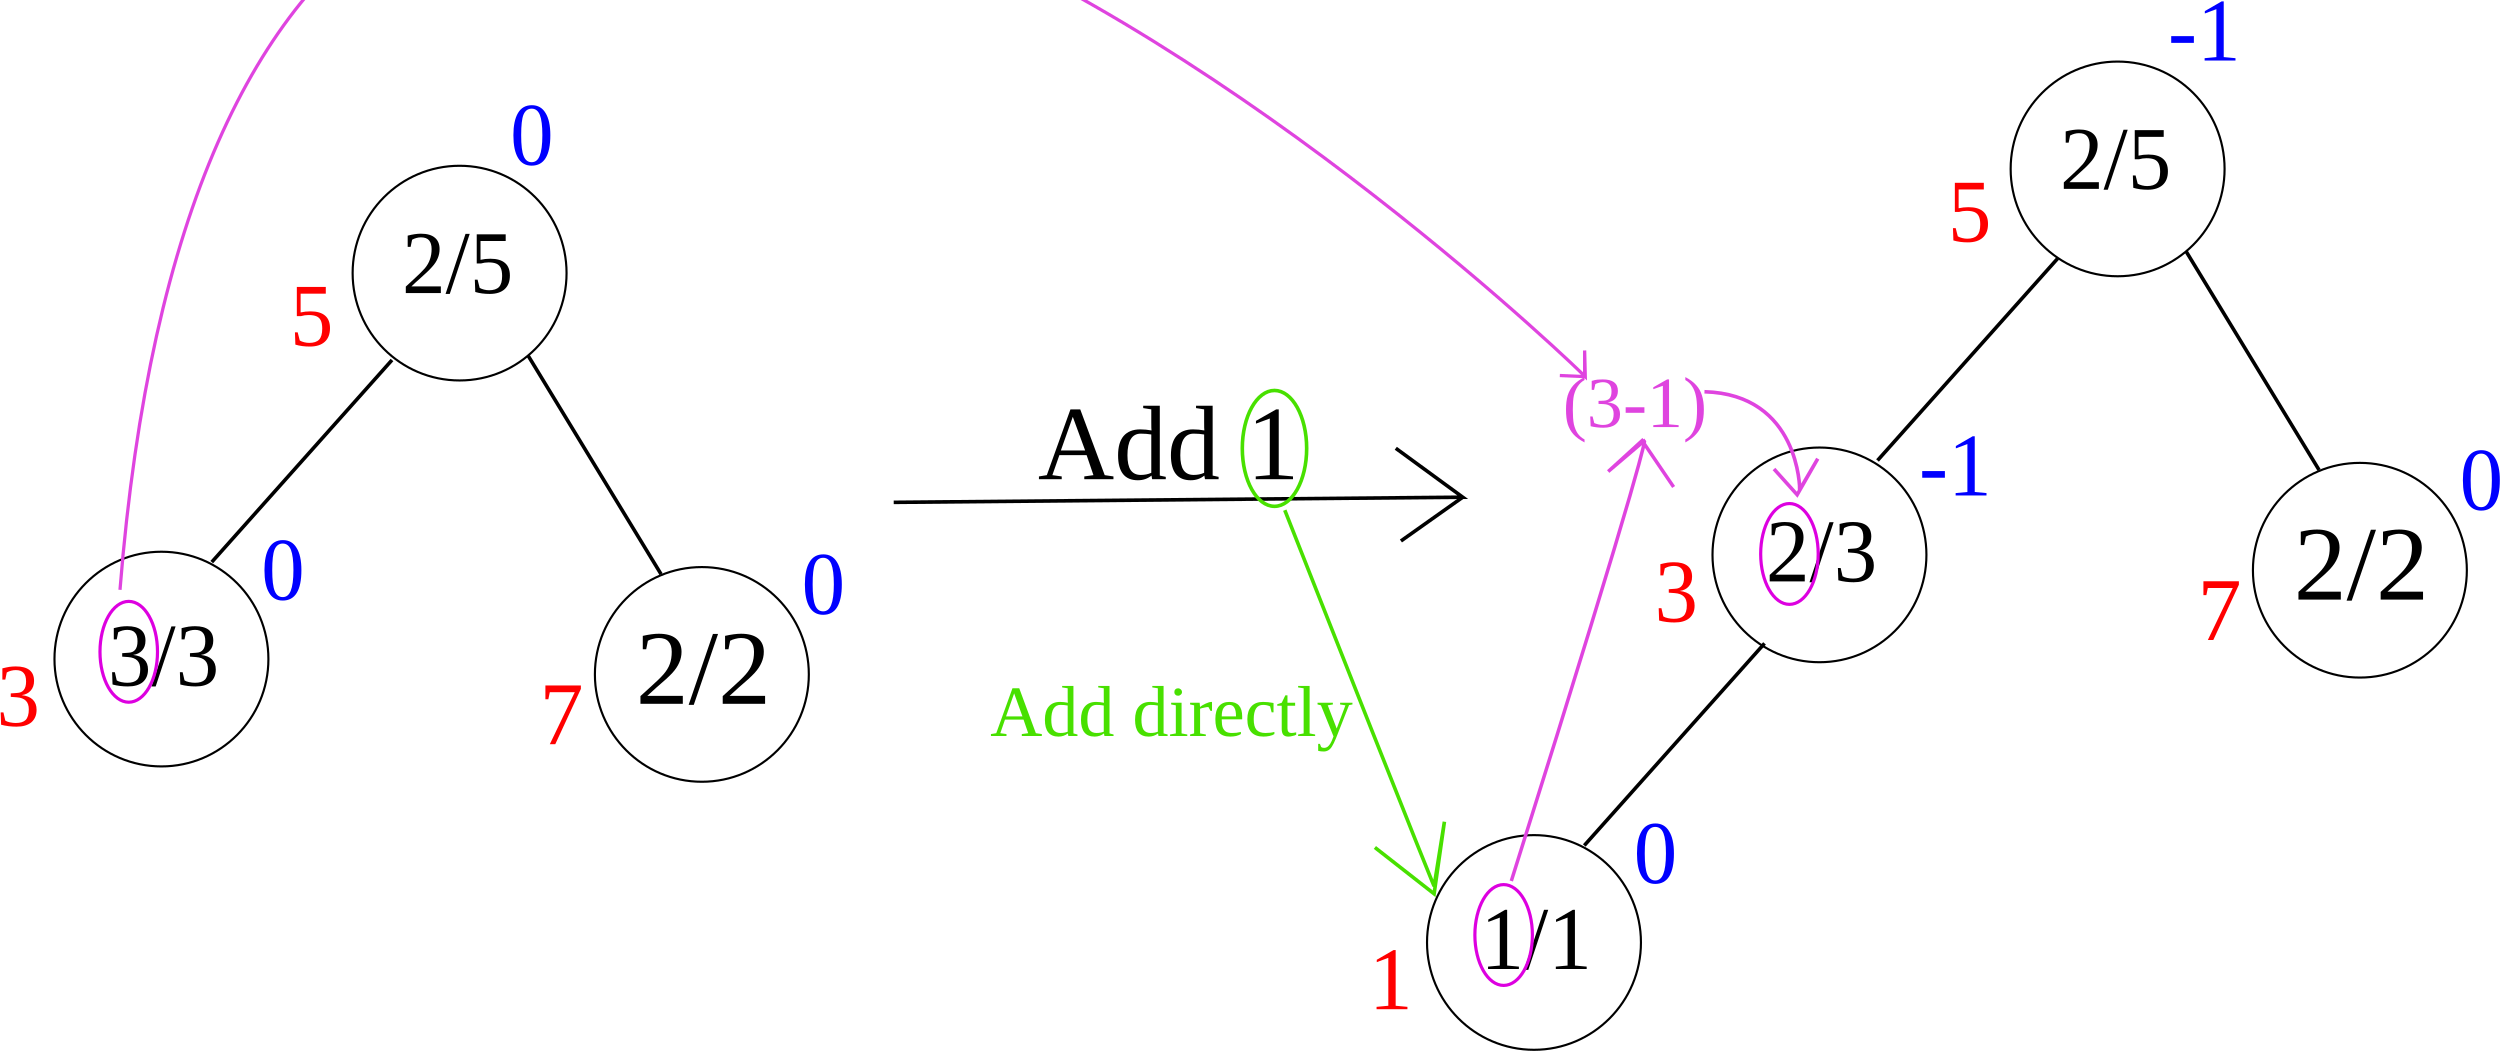
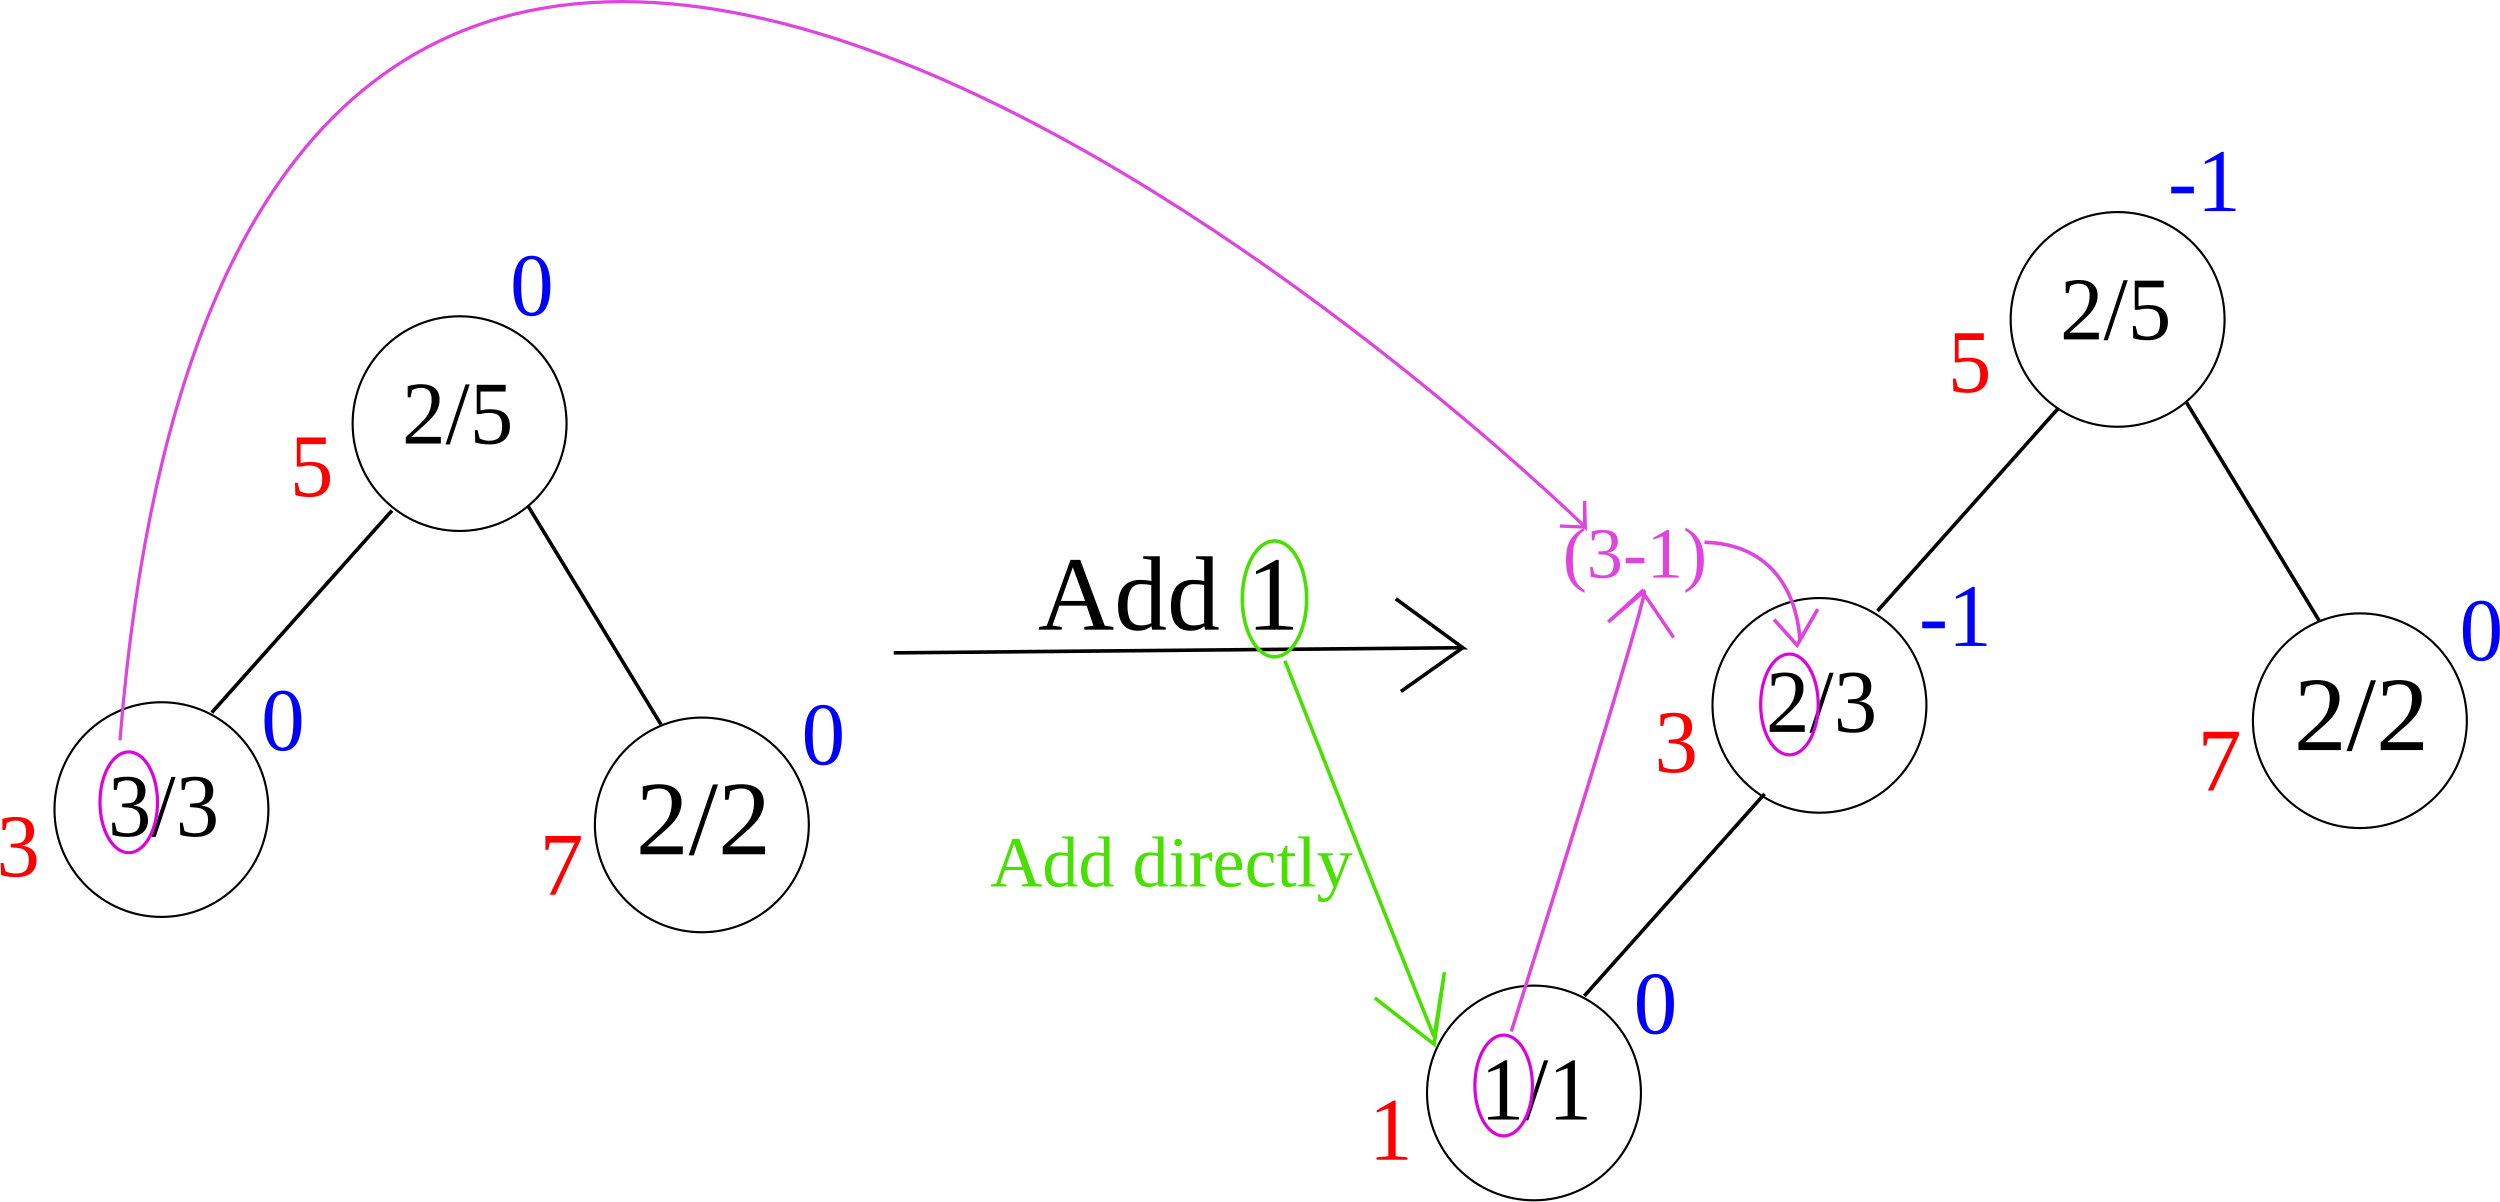
- <svg xmlns="http://www.w3.org/2000/svg" width="183.503mm" height="77.136mm" viewBox="0 0 183.503 77.136" version="1.1" id="svg972">
+ <svg xmlns="http://www.w3.org/2000/svg" width="183.503mm" height="88.183mm" viewBox="0 0 183.503 88.183" version="1.1" id="svg972">
  <defs id="defs966" />
-   <g id="layer1" transform="translate(-1.99034,-29.81108)">
+   <g id="layer1" transform="translate(-1.99034,-18.76423)">
    <ellipse style="opacity:1;fill:none;fill-opacity:1;fill-rule:nonzero;stroke:#000000;stroke-width:0.157;stroke-miterlimit:4;stroke-dasharray:none;stroke-opacity:1;paint-order:stroke markers fill" id="path815-5-2-1-4" cx="53.508" cy="79.314" rx="7.851" ry="7.879" />
    <text xml:space="preserve" style="font-style:normal;font-variant:normal;font-weight:normal;font-stretch:normal;font-size:7.761px;line-height:1.25;font-family:'Times New Roman';-inkscape-font-specification:'Times New Roman, Normal';font-variant-ligatures:normal;font-variant-caps:normal;font-variant-numeric:normal;font-feature-settings:normal;text-align:start;letter-spacing:0px;word-spacing:0px;writing-mode:lr-tb;text-anchor:start;fill:#000000;fill-opacity:1;stroke:none;stroke-width:0.265" x="48.655" y="81.465" id="text715">
      <tspan id="tspan713" x="48.655" y="81.465" style="stroke-width:0.265">2/2</tspan>
    </text>
    <text xml:space="preserve" style="font-style:normal;font-variant:normal;font-weight:normal;font-stretch:normal;font-size:6.488px;line-height:1.25;font-family:'Times New Roman';-inkscape-font-specification:'Times New Roman, Normal';font-variant-ligatures:normal;font-variant-caps:normal;font-variant-numeric:normal;font-feature-settings:normal;text-align:start;letter-spacing:0px;word-spacing:0px;writing-mode:lr-tb;text-anchor:start;fill:#0000ff;fill-opacity:1;stroke:none;stroke-width:0.221" x="61.698" y="73.814" id="text116-8-8-3" transform="scale(0.9858038,1.014401)">
      <tspan id="tspan114-5-4-8" x="61.698" y="73.814" style="fill:#0000ff;stroke-width:0.221">0</tspan>
    </text>
    <text xml:space="preserve" style="font-style:normal;font-variant:normal;font-weight:normal;font-stretch:normal;font-size:6.488px;line-height:1.25;font-family:'Times New Roman';-inkscape-font-specification:'Times New Roman, Normal';font-variant-ligatures:normal;font-variant-caps:normal;font-variant-numeric:normal;font-feature-settings:normal;text-align:start;letter-spacing:0px;word-spacing:0px;writing-mode:lr-tb;text-anchor:start;fill:#ff0000;fill-opacity:1;stroke:none;stroke-width:0.221" x="42.206" y="83.238" id="text88-2-2" transform="scale(0.9858038,1.014401)">
      <tspan id="tspan86-9-4" x="42.206" y="83.238" style="fill:#ff0000;stroke-width:0.221">7</tspan>
    </text>
    <path style="fill:none;stroke:#000000;stroke-width:0.265px;stroke-linecap:butt;stroke-linejoin:miter;stroke-opacity:1" d="m 67.59,66.684 41.766,-0.378 -4.914,-3.591" id="path753" />
    <path style="fill:none;stroke:#000000;stroke-width:0.265px;stroke-linecap:butt;stroke-linejoin:miter;stroke-opacity:1" d="m 109.356,66.306 -4.536,3.213" id="path755" />
    <text xml:space="preserve" style="font-style:normal;font-variant:normal;font-weight:normal;font-stretch:normal;font-size:7.761px;line-height:1.25;font-family:'Times New Roman';-inkscape-font-specification:'Times New Roman, Normal';font-variant-ligatures:normal;font-variant-caps:normal;font-variant-numeric:normal;font-feature-settings:normal;text-align:start;letter-spacing:0px;word-spacing:0px;writing-mode:lr-tb;text-anchor:start;fill:#000000;fill-opacity:1;stroke:none;stroke-width:0.265" x="78.173" y="64.984" id="text759">
      <tspan id="tspan757" x="78.173" y="64.984" style="stroke-width:0.265">Add 1</tspan>
    </text>
    <ellipse style="opacity:1;fill:none;fill-opacity:1;fill-rule:nonzero;stroke:#000000;stroke-width:0.157;stroke-miterlimit:4;stroke-dasharray:none;stroke-opacity:1;paint-order:stroke markers fill" id="path815-2-2" cx="35.725" cy="49.858" rx="7.851" ry="7.879" />
    <ellipse style="opacity:1;fill:none;fill-opacity:1;fill-rule:nonzero;stroke:#000000;stroke-width:0.157;stroke-miterlimit:4;stroke-dasharray:none;stroke-opacity:1;paint-order:stroke markers fill" id="path815-6-0-8" cx="13.84" cy="78.188" rx="7.851" ry="7.879" />
    <text xml:space="preserve" style="font-style:normal;font-variant:normal;font-weight:normal;font-stretch:normal;font-size:6.488px;line-height:1.25;font-family:'Times New Roman';-inkscape-font-specification:'Times New Roman, Normal';font-variant-ligatures:normal;font-variant-caps:normal;font-variant-numeric:normal;font-feature-settings:normal;text-align:start;letter-spacing:0px;word-spacing:0px;writing-mode:lr-tb;text-anchor:start;fill:#000000;fill-opacity:1;stroke:none;stroke-width:0.221" x="31.955" y="50.596" id="text68-5-0" transform="scale(0.9858038,1.014401)">
      <tspan id="tspan66-7-7" x="31.955" y="50.596" style="stroke-width:0.221">2/5</tspan>
    </text>
    <text xml:space="preserve" style="font-style:normal;font-variant:normal;font-weight:normal;font-stretch:normal;font-size:6.488px;line-height:1.25;font-family:'Times New Roman';-inkscape-font-specification:'Times New Roman, Normal';font-variant-ligatures:normal;font-variant-caps:normal;font-variant-numeric:normal;font-feature-settings:normal;text-align:start;letter-spacing:0px;word-spacing:0px;writing-mode:lr-tb;text-anchor:start;fill:#000000;fill-opacity:1;stroke:none;stroke-width:0.221" x="10.054" y="78.999" id="text76-5-2" transform="scale(0.9858038,1.014401)">
      <tspan id="tspan74-3-3" x="10.054" y="78.999" style="stroke-width:0.221">3/3</tspan>
    </text>
    <text xml:space="preserve" style="font-style:normal;font-variant:normal;font-weight:normal;font-stretch:normal;font-size:6.488px;line-height:1.25;font-family:'Times New Roman';-inkscape-font-specification:'Times New Roman, Normal';font-variant-ligatures:normal;font-variant-caps:normal;font-variant-numeric:normal;font-feature-settings:normal;text-align:start;letter-spacing:0px;word-spacing:0px;writing-mode:lr-tb;text-anchor:start;fill:#ff0000;fill-opacity:1;stroke:none;stroke-width:0.221" x="23.606" y="54.405" id="text88-2-6" transform="scale(0.9858038,1.014401)">
      <tspan id="tspan86-9-49" x="23.606" y="54.405" style="fill:#ff0000;stroke-width:0.221">5</tspan>
    </text>
    <text xml:space="preserve" style="font-style:normal;font-variant:normal;font-weight:normal;font-stretch:normal;font-size:6.488px;line-height:1.25;font-family:'Times New Roman';-inkscape-font-specification:'Times New Roman, Normal';font-variant-ligatures:normal;font-variant-caps:normal;font-variant-numeric:normal;font-feature-settings:normal;text-align:start;letter-spacing:0px;word-spacing:0px;writing-mode:lr-tb;text-anchor:start;fill:#ff0000;fill-opacity:1;stroke:none;stroke-width:0.221" x="1.756" y="81.909" id="text92-8-2" transform="scale(0.9858038,1.014401)">
      <tspan id="tspan90-4-8" x="1.756" y="81.909" style="fill:#ff0000;stroke-width:0.221">3</tspan>
    </text>
    <text xml:space="preserve" style="font-style:normal;font-variant:normal;font-weight:normal;font-stretch:normal;font-size:6.488px;line-height:1.25;font-family:'Times New Roman';-inkscape-font-specification:'Times New Roman, Normal';font-variant-ligatures:normal;font-variant-caps:normal;font-variant-numeric:normal;font-feature-settings:normal;text-align:start;letter-spacing:0px;word-spacing:0px;writing-mode:lr-tb;text-anchor:start;fill:#0000ff;fill-opacity:1;stroke:none;stroke-width:0.221" x="39.995" y="41.312" id="text104-0-3" transform="scale(0.9858038,1.014401)">
      <tspan id="tspan102-9-6" x="39.995" y="41.312" style="fill:#0000ff;stroke-width:0.221">0</tspan>
      <tspan x="39.995" y="49.422" style="fill:#0000ff;stroke-width:0.221" id="tspan1131" />
    </text>
    <text xml:space="preserve" style="font-style:normal;font-variant:normal;font-weight:normal;font-stretch:normal;font-size:6.488px;line-height:1.25;font-family:'Times New Roman';-inkscape-font-specification:'Times New Roman, Normal';font-variant-ligatures:normal;font-variant-caps:normal;font-variant-numeric:normal;font-feature-settings:normal;text-align:start;letter-spacing:0px;word-spacing:0px;writing-mode:lr-tb;text-anchor:start;fill:#0000ff;fill-opacity:1;stroke:none;stroke-width:0.221" x="21.459" y="72.781" id="text116-8-8-8" transform="scale(0.9858038,1.014401)">
      <tspan id="tspan114-5-4-2" x="21.459" y="72.781" style="fill:#0000ff;stroke-width:0.221">0</tspan>
    </text>
    <path style="fill:none;stroke:#000000;stroke-width:0.265px;stroke-linecap:butt;stroke-linejoin:miter;stroke-opacity:1" d="M 30.763,56.236 17.533,71.07" id="path956-6" />
    <path style="fill:none;stroke:#000000;stroke-width:0.265px;stroke-linecap:butt;stroke-linejoin:miter;stroke-opacity:1" d="m 40.759,55.923 9.755,16.036" id="path1129" />
    <flowRoot xml:space="preserve" id="flowRoot1133" style="font-style:normal;font-variant:normal;font-weight:normal;font-stretch:normal;font-size:29.333px;line-height:1.25;font-family:'Times New Roman';-inkscape-font-specification:'Times New Roman, Normal';font-variant-ligatures:normal;font-variant-caps:normal;font-variant-numeric:normal;font-feature-settings:normal;text-align:start;letter-spacing:0px;word-spacing:0px;writing-mode:lr-tb;text-anchor:start;fill:#000000;fill-opacity:1;stroke:none">
      <flowRegion id="flowRegion1135">
        <rect id="rect1137" width="305.714" height="241.429" x="-41.429" y="126.805" />
      </flowRegion>
      <flowPara id="flowPara1139" />
    </flowRoot>
    <ellipse style="opacity:1;fill:none;fill-opacity:1;fill-rule:nonzero;stroke:#000000;stroke-width:0.157;stroke-miterlimit:4;stroke-dasharray:none;stroke-opacity:1;paint-order:stroke markers fill" id="path815-5-2-1-4-0" cx="175.209" cy="71.666" rx="7.851" ry="7.879" />
    <text xml:space="preserve" style="font-style:normal;font-variant:normal;font-weight:normal;font-stretch:normal;font-size:7.761px;line-height:1.25;font-family:'Times New Roman';-inkscape-font-specification:'Times New Roman, Normal';font-variant-ligatures:normal;font-variant-caps:normal;font-variant-numeric:normal;font-feature-settings:normal;text-align:start;letter-spacing:0px;word-spacing:0px;writing-mode:lr-tb;text-anchor:start;fill:#000000;fill-opacity:1;stroke:none;stroke-width:0.265" x="170.356" y="73.817" id="text715-8">
      <tspan id="tspan713-2" x="170.356" y="73.817" style="stroke-width:0.265">2/2</tspan>
    </text>
    <text xml:space="preserve" style="font-style:normal;font-variant:normal;font-weight:normal;font-stretch:normal;font-size:6.488px;line-height:1.25;font-family:'Times New Roman';-inkscape-font-specification:'Times New Roman, Normal';font-variant-ligatures:normal;font-variant-caps:normal;font-variant-numeric:normal;font-feature-settings:normal;text-align:start;letter-spacing:0px;word-spacing:0px;writing-mode:lr-tb;text-anchor:start;fill:#0000ff;fill-opacity:1;stroke:none;stroke-width:0.221" x="185.152" y="66.274" id="text116-8-8-3-3" transform="scale(0.9858038,1.014401)">
      <tspan id="tspan114-5-4-8-9" x="185.152" y="66.274" style="fill:#0000ff;stroke-width:0.221">0</tspan>
    </text>
    <text xml:space="preserve" style="font-style:normal;font-variant:normal;font-weight:normal;font-stretch:normal;font-size:6.488px;line-height:1.25;font-family:'Times New Roman';-inkscape-font-specification:'Times New Roman, Normal';font-variant-ligatures:normal;font-variant-caps:normal;font-variant-numeric:normal;font-feature-settings:normal;text-align:start;letter-spacing:0px;word-spacing:0px;writing-mode:lr-tb;text-anchor:start;fill:#ff0000;fill-opacity:1;stroke:none;stroke-width:0.221" x="165.659" y="75.699" id="text88-2-2-1" transform="scale(0.9858038,1.014401)">
      <tspan id="tspan86-9-4-9" x="165.659" y="75.699" style="fill:#ff0000;stroke-width:0.221">7</tspan>
    </text>
    <ellipse style="opacity:1;fill:none;fill-opacity:1;fill-rule:nonzero;stroke:#000000;stroke-width:0.157;stroke-miterlimit:4;stroke-dasharray:none;stroke-opacity:1;paint-order:stroke markers fill" id="path815-2-2-8" cx="157.426" cy="42.21" rx="7.851" ry="7.879" />
    <ellipse style="opacity:1;fill:none;fill-opacity:1;fill-rule:nonzero;stroke:#000000;stroke-width:0.157;stroke-miterlimit:4;stroke-dasharray:none;stroke-opacity:1;paint-order:stroke markers fill" id="path815-6-0-8-0" cx="135.541" cy="70.54" rx="7.851" ry="7.879" />
    <text xml:space="preserve" style="font-style:normal;font-variant:normal;font-weight:normal;font-stretch:normal;font-size:6.488px;line-height:1.25;font-family:'Times New Roman';-inkscape-font-specification:'Times New Roman, Normal';font-variant-ligatures:normal;font-variant-caps:normal;font-variant-numeric:normal;font-feature-settings:normal;text-align:start;letter-spacing:0px;word-spacing:0px;writing-mode:lr-tb;text-anchor:start;fill:#000000;fill-opacity:1;stroke:none;stroke-width:0.221" x="155.408" y="43.056" id="text68-5-0-2" transform="scale(0.9858038,1.014401)">
      <tspan id="tspan66-7-7-2" x="155.408" y="43.056" style="stroke-width:0.221">2/5</tspan>
    </text>
    <text xml:space="preserve" style="font-style:normal;font-variant:normal;font-weight:normal;font-stretch:normal;font-size:6.488px;line-height:1.25;font-family:'Times New Roman';-inkscape-font-specification:'Times New Roman, Normal';font-variant-ligatures:normal;font-variant-caps:normal;font-variant-numeric:normal;font-feature-settings:normal;text-align:start;letter-spacing:0px;word-spacing:0px;writing-mode:lr-tb;text-anchor:start;fill:#000000;fill-opacity:1;stroke:none;stroke-width:0.221" x="133.508" y="71.459" id="text76-5-2-7" transform="scale(0.9858038,1.014401)">
      <tspan id="tspan74-3-3-6" x="133.508" y="71.459" style="stroke-width:0.221">2/3</tspan>
    </text>
    <text xml:space="preserve" style="font-style:normal;font-variant:normal;font-weight:normal;font-stretch:normal;font-size:6.488px;line-height:1.25;font-family:'Times New Roman';-inkscape-font-specification:'Times New Roman, Normal';font-variant-ligatures:normal;font-variant-caps:normal;font-variant-numeric:normal;font-feature-settings:normal;text-align:start;letter-spacing:0px;word-spacing:0px;writing-mode:lr-tb;text-anchor:start;fill:#ff0000;fill-opacity:1;stroke:none;stroke-width:0.221" x="147.06" y="46.866" id="text88-2-6-5" transform="scale(0.9858038,1.014401)">
      <tspan id="tspan86-9-49-1" x="147.06" y="46.866" style="fill:#ff0000;stroke-width:0.221">5</tspan>
    </text>
    <text xml:space="preserve" style="font-style:normal;font-variant:normal;font-weight:normal;font-stretch:normal;font-size:6.488px;line-height:1.25;font-family:'Times New Roman';-inkscape-font-specification:'Times New Roman, Normal';font-variant-ligatures:normal;font-variant-caps:normal;font-variant-numeric:normal;font-feature-settings:normal;text-align:start;letter-spacing:0px;word-spacing:0px;writing-mode:lr-tb;text-anchor:start;fill:#ff0000;fill-opacity:1;stroke:none;stroke-width:0.221" x="125.21" y="74.369" id="text92-8-2-5" transform="scale(0.9858038,1.014401)">
      <tspan id="tspan90-4-8-3" x="125.21" y="74.369" style="fill:#ff0000;stroke-width:0.221">3</tspan>
    </text>
    <text xml:space="preserve" style="font-style:normal;font-variant:normal;font-weight:normal;font-stretch:normal;font-size:6.488px;line-height:1.25;font-family:'Times New Roman';-inkscape-font-specification:'Times New Roman, Normal';font-variant-ligatures:normal;font-variant-caps:normal;font-variant-numeric:normal;font-feature-settings:normal;text-align:start;letter-spacing:0px;word-spacing:0px;writing-mode:lr-tb;text-anchor:start;fill:#0000ff;fill-opacity:1;stroke:none;stroke-width:0.221" x="163.448" y="33.772" id="text104-0-3-3" transform="scale(0.9858038,1.014401)">
      <tspan id="tspan102-9-6-0" x="163.448" y="33.772" style="fill:#0000ff;stroke-width:0.221">-1</tspan>
      <tspan x="163.448" y="41.882" style="fill:#0000ff;stroke-width:0.221" id="tspan1131-0" />
    </text>
    <text xml:space="preserve" style="font-style:normal;font-variant:normal;font-weight:normal;font-stretch:normal;font-size:6.488px;line-height:1.25;font-family:'Times New Roman';-inkscape-font-specification:'Times New Roman, Normal';font-variant-ligatures:normal;font-variant-caps:normal;font-variant-numeric:normal;font-feature-settings:normal;text-align:start;letter-spacing:0px;word-spacing:0px;writing-mode:lr-tb;text-anchor:start;fill:#0000ff;fill-opacity:1;stroke:none;stroke-width:0.221" x="144.912" y="65.241" id="text116-8-8-8-9" transform="scale(0.9858038,1.014401)">
      <tspan id="tspan114-5-4-2-0" x="144.912" y="65.241" style="fill:#0000ff;stroke-width:0.221">-1</tspan>
    </text>
    <path style="fill:none;stroke:#000000;stroke-width:0.265px;stroke-linecap:butt;stroke-linejoin:miter;stroke-opacity:1" d="M 153.031,48.777 139.801,63.611" id="path956-6-2" />
    <path style="fill:none;stroke:#000000;stroke-width:0.265px;stroke-linecap:butt;stroke-linejoin:miter;stroke-opacity:1" d="m 162.46,48.275 9.755,16.036" id="path1129-8" />
    <flowRoot xml:space="preserve" id="flowRoot1225" style="font-style:normal;font-variant:normal;font-weight:normal;font-stretch:normal;font-size:29.333px;line-height:1.25;font-family:'Times New Roman';-inkscape-font-specification:'Times New Roman, Normal';font-variant-ligatures:normal;font-variant-caps:normal;font-variant-numeric:normal;font-feature-settings:normal;text-align:start;letter-spacing:0px;word-spacing:0px;writing-mode:lr-tb;text-anchor:start;fill:#000000;fill-opacity:1;stroke:none">
      <flowRegion id="flowRegion1227">
        <rect id="rect1229" width="182.857" height="149.286" x="407.143" y="203.948" />
      </flowRegion>
      <flowPara id="flowPara1231" />
    </flowRoot>
    <ellipse style="opacity:1;fill:none;fill-opacity:1;fill-rule:nonzero;stroke:#000000;stroke-width:0.157;stroke-miterlimit:4;stroke-dasharray:none;stroke-opacity:1;paint-order:stroke markers fill" id="path815-6-0-8-0-7" cx="114.587" cy="98.989" rx="7.851" ry="7.879" />
    <text xml:space="preserve" style="font-style:normal;font-variant:normal;font-weight:normal;font-stretch:normal;font-size:6.488px;line-height:1.25;font-family:'Times New Roman';-inkscape-font-specification:'Times New Roman, Normal';font-variant-ligatures:normal;font-variant-caps:normal;font-variant-numeric:normal;font-feature-settings:normal;text-align:start;letter-spacing:0px;word-spacing:0px;writing-mode:lr-tb;text-anchor:start;fill:#000000;fill-opacity:1;stroke:none;stroke-width:0.221" x="112.252" y="99.504" id="text76-5-2-7-7" transform="scale(0.9858038,1.014401)">
      <tspan id="tspan74-3-3-6-0" x="112.252" y="99.504" style="stroke-width:0.221">1/1</tspan>
    </text>
    <text xml:space="preserve" style="font-style:normal;font-variant:normal;font-weight:normal;font-stretch:normal;font-size:6.488px;line-height:1.25;font-family:'Times New Roman';-inkscape-font-specification:'Times New Roman, Normal';font-variant-ligatures:normal;font-variant-caps:normal;font-variant-numeric:normal;font-feature-settings:normal;text-align:start;letter-spacing:0px;word-spacing:0px;writing-mode:lr-tb;text-anchor:start;fill:#ff0000;fill-opacity:1;stroke:none;stroke-width:0.221" x="103.954" y="102.414" id="text92-8-2-5-0" transform="scale(0.9858038,1.014401)">
      <tspan id="tspan90-4-8-3-4" x="103.954" y="102.414" style="fill:#ff0000;stroke-width:0.221">1</tspan>
    </text>
    <text xml:space="preserve" style="font-style:normal;font-variant:normal;font-weight:normal;font-stretch:normal;font-size:6.488px;line-height:1.25;font-family:'Times New Roman';-inkscape-font-specification:'Times New Roman, Normal';font-variant-ligatures:normal;font-variant-caps:normal;font-variant-numeric:normal;font-feature-settings:normal;text-align:start;letter-spacing:0px;word-spacing:0px;writing-mode:lr-tb;text-anchor:start;fill:#0000ff;fill-opacity:1;stroke:none;stroke-width:0.221" x="123.656" y="93.286" id="text116-8-8-8-9-7" transform="scale(0.9858038,1.014401)">
      <tspan id="tspan114-5-4-2-0-3" x="123.656" y="93.286" style="fill:#0000ff;stroke-width:0.221">0</tspan>
    </text>
    <path style="fill:none;stroke:#000000;stroke-width:0.265px;stroke-linecap:butt;stroke-linejoin:miter;stroke-opacity:1" d="m 131.509,77.037 -13.23,14.833" id="path956-6-2-3" />
    <text xml:space="preserve" style="font-style:normal;font-variant:normal;font-weight:normal;font-stretch:normal;font-size:7.761px;line-height:1.25;font-family:'Times New Roman';-inkscape-font-specification:'Times New Roman, Normal';font-variant-ligatures:normal;font-variant-caps:normal;font-variant-numeric:normal;font-feature-settings:normal;text-align:start;letter-spacing:0px;word-spacing:0px;writing-mode:lr-tb;text-anchor:start;fill:#000000;fill-opacity:1;stroke:none;stroke-width:0.265" x="134.282" y="89.371" id="text4800">
      <tspan id="tspan4798" x="134.282" y="96.26" style="stroke-width:0.265" />
    </text>
    <ellipse style="opacity:1;fill:none;fill-opacity:1;fill-rule:nonzero;stroke:#48e000;stroke-width:0.265;stroke-miterlimit:4;stroke-dasharray:none;stroke-opacity:1;paint-order:stroke markers fill" id="path3232" cx="95.539" cy="62.724" rx="2.362" ry="4.252" />
    <path style="fill:none;stroke:#48e000;stroke-width:0.265px;stroke-linecap:butt;stroke-linejoin:miter;stroke-opacity:1" d="m 96.295,67.259 c 10.961,27.781 10.961,27.592 10.961,27.592 l 0.756,-4.725 -0.756,5.292 -4.347,-3.402" id="path4817" />
    <text xml:space="preserve" style="font-style:normal;font-variant:normal;font-weight:normal;font-stretch:normal;font-size:5.292px;line-height:1.25;font-family:'Times New Roman';-inkscape-font-specification:'Times New Roman, Normal';font-variant-ligatures:normal;font-variant-caps:normal;font-variant-numeric:normal;font-feature-settings:normal;text-align:start;letter-spacing:0px;word-spacing:0px;writing-mode:lr-tb;text-anchor:start;fill:#48e000;fill-opacity:1;stroke:none;stroke-width:0.265" x="74.678" y="83.833" id="text4796">
      <tspan id="tspan4794" x="74.678" y="83.833" style="font-style:normal;font-variant:normal;font-weight:normal;font-stretch:normal;font-size:5.292px;font-family:'Times New Roman';-inkscape-font-specification:'Times New Roman, Normal';font-variant-ligatures:normal;font-variant-caps:normal;font-variant-numeric:normal;font-feature-settings:normal;text-align:start;writing-mode:lr-tb;text-anchor:start;fill:#48e000;fill-opacity:1;stroke-width:0.265">Add directly</tspan>
    </text>
    <text xml:space="preserve" style="font-style:normal;font-variant:normal;font-weight:normal;font-stretch:normal;font-size:5.292px;line-height:1.25;font-family:'Times New Roman';-inkscape-font-specification:'Times New Roman, Normal';font-variant-ligatures:normal;font-variant-caps:normal;font-variant-numeric:normal;font-feature-settings:normal;text-align:start;letter-spacing:0px;word-spacing:0px;writing-mode:lr-tb;text-anchor:start;fill:#df44df;fill-opacity:1;stroke:none;stroke-width:0.265;stroke-opacity:1" x="116.704" y="61.16" id="text3224">
      <tspan id="tspan3222" x="116.704" y="61.16" style="font-style:normal;font-variant:normal;font-weight:normal;font-stretch:normal;font-size:5.292px;font-family:'Times New Roman';-inkscape-font-specification:'Times New Roman, Normal';font-variant-ligatures:normal;font-variant-caps:normal;font-variant-numeric:normal;font-feature-settings:normal;text-align:start;writing-mode:lr-tb;text-anchor:start;fill:#df44df;fill-opacity:1;stroke:none;stroke-width:0.265;stroke-opacity:1">(3-1)</tspan>
    </text>
    <ellipse style="opacity:1;fill:none;fill-opacity:1;fill-rule:nonzero;stroke:#dd00e0;stroke-width:0.234;stroke-miterlimit:4;stroke-dasharray:none;stroke-opacity:1;paint-order:stroke markers fill" id="path3232-5" cx="11.44" cy="77.654" rx="2.111" ry="3.7" />
    <path style="fill:none;stroke:#df44df;stroke-width:0.239px;stroke-linecap:butt;stroke-linejoin:miter;stroke-opacity:1" d="M 10.798,73.105 C 19.761,-38.971 118.352,57.452 118.352,57.452 l -0.047,-1.917 v 1.917 l -1.821,-0.078" id="path5413" />
    <ellipse style="opacity:1;fill:none;fill-opacity:1;fill-rule:nonzero;stroke:#dd00e0;stroke-width:0.234;stroke-miterlimit:4;stroke-dasharray:none;stroke-opacity:1;paint-order:stroke markers fill" id="path3232-5-9" cx="112.359" cy="98.442" rx="2.111" ry="3.7" />
    <path style="fill:none;stroke:#df44df;stroke-width:0.257px;stroke-linecap:butt;stroke-linejoin:miter;stroke-opacity:1" d="m 112.922,94.477 c 10.135,-32.135 9.779,-32.324 9.779,-32.324 l -2.667,2.268 2.489,-2.268 2.312,3.403" id="path5430" />
    <ellipse style="opacity:1;fill:none;fill-opacity:1;fill-rule:nonzero;stroke:#dd00e0;stroke-width:0.234;stroke-miterlimit:4;stroke-dasharray:none;stroke-opacity:1;paint-order:stroke markers fill" id="path3232-5-9-1" cx="133.337" cy="70.472" rx="2.111" ry="3.7" />
    <path style="fill:none;stroke:#df44df;stroke-width:0.265px;stroke-linecap:butt;stroke-linejoin:miter;stroke-opacity:1" d="m 127.1,58.566 c 6.993,0.189 6.993,7.182 6.993,7.182 v 0 l 1.323,-2.268 v 0 l -1.512,2.646 -1.701,-1.89" id="path5447" />
  </g>
</svg>
